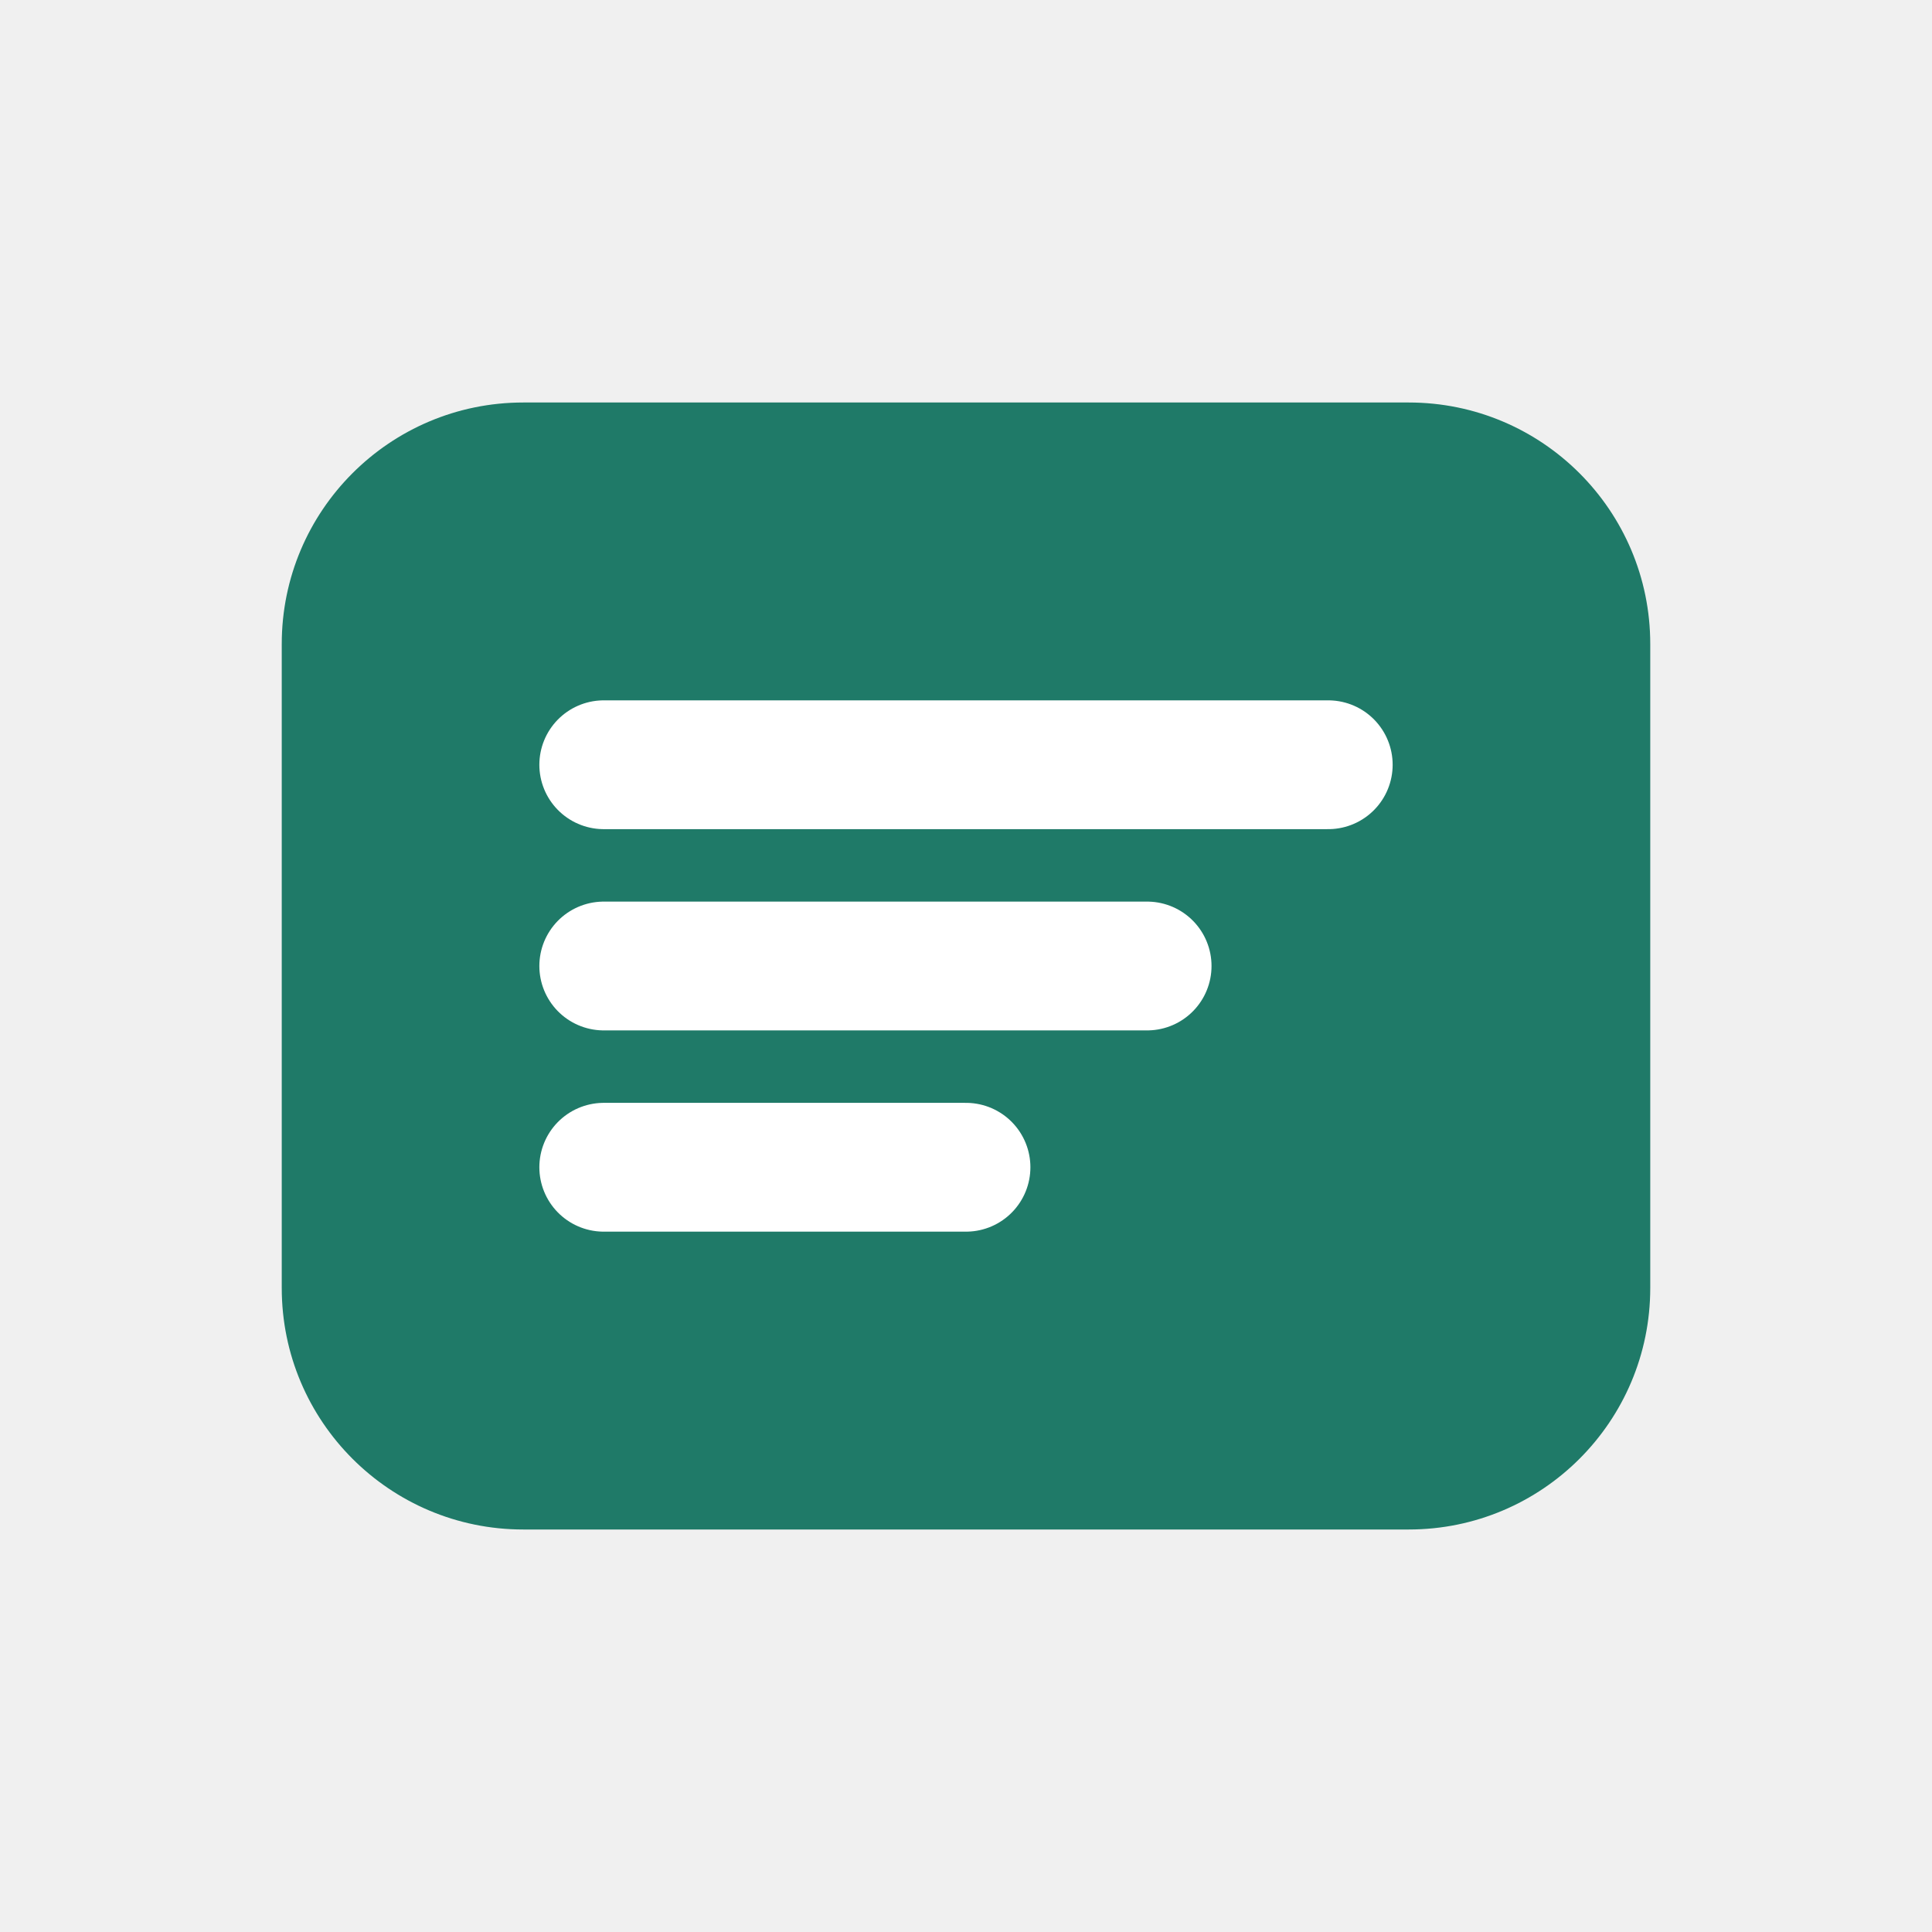
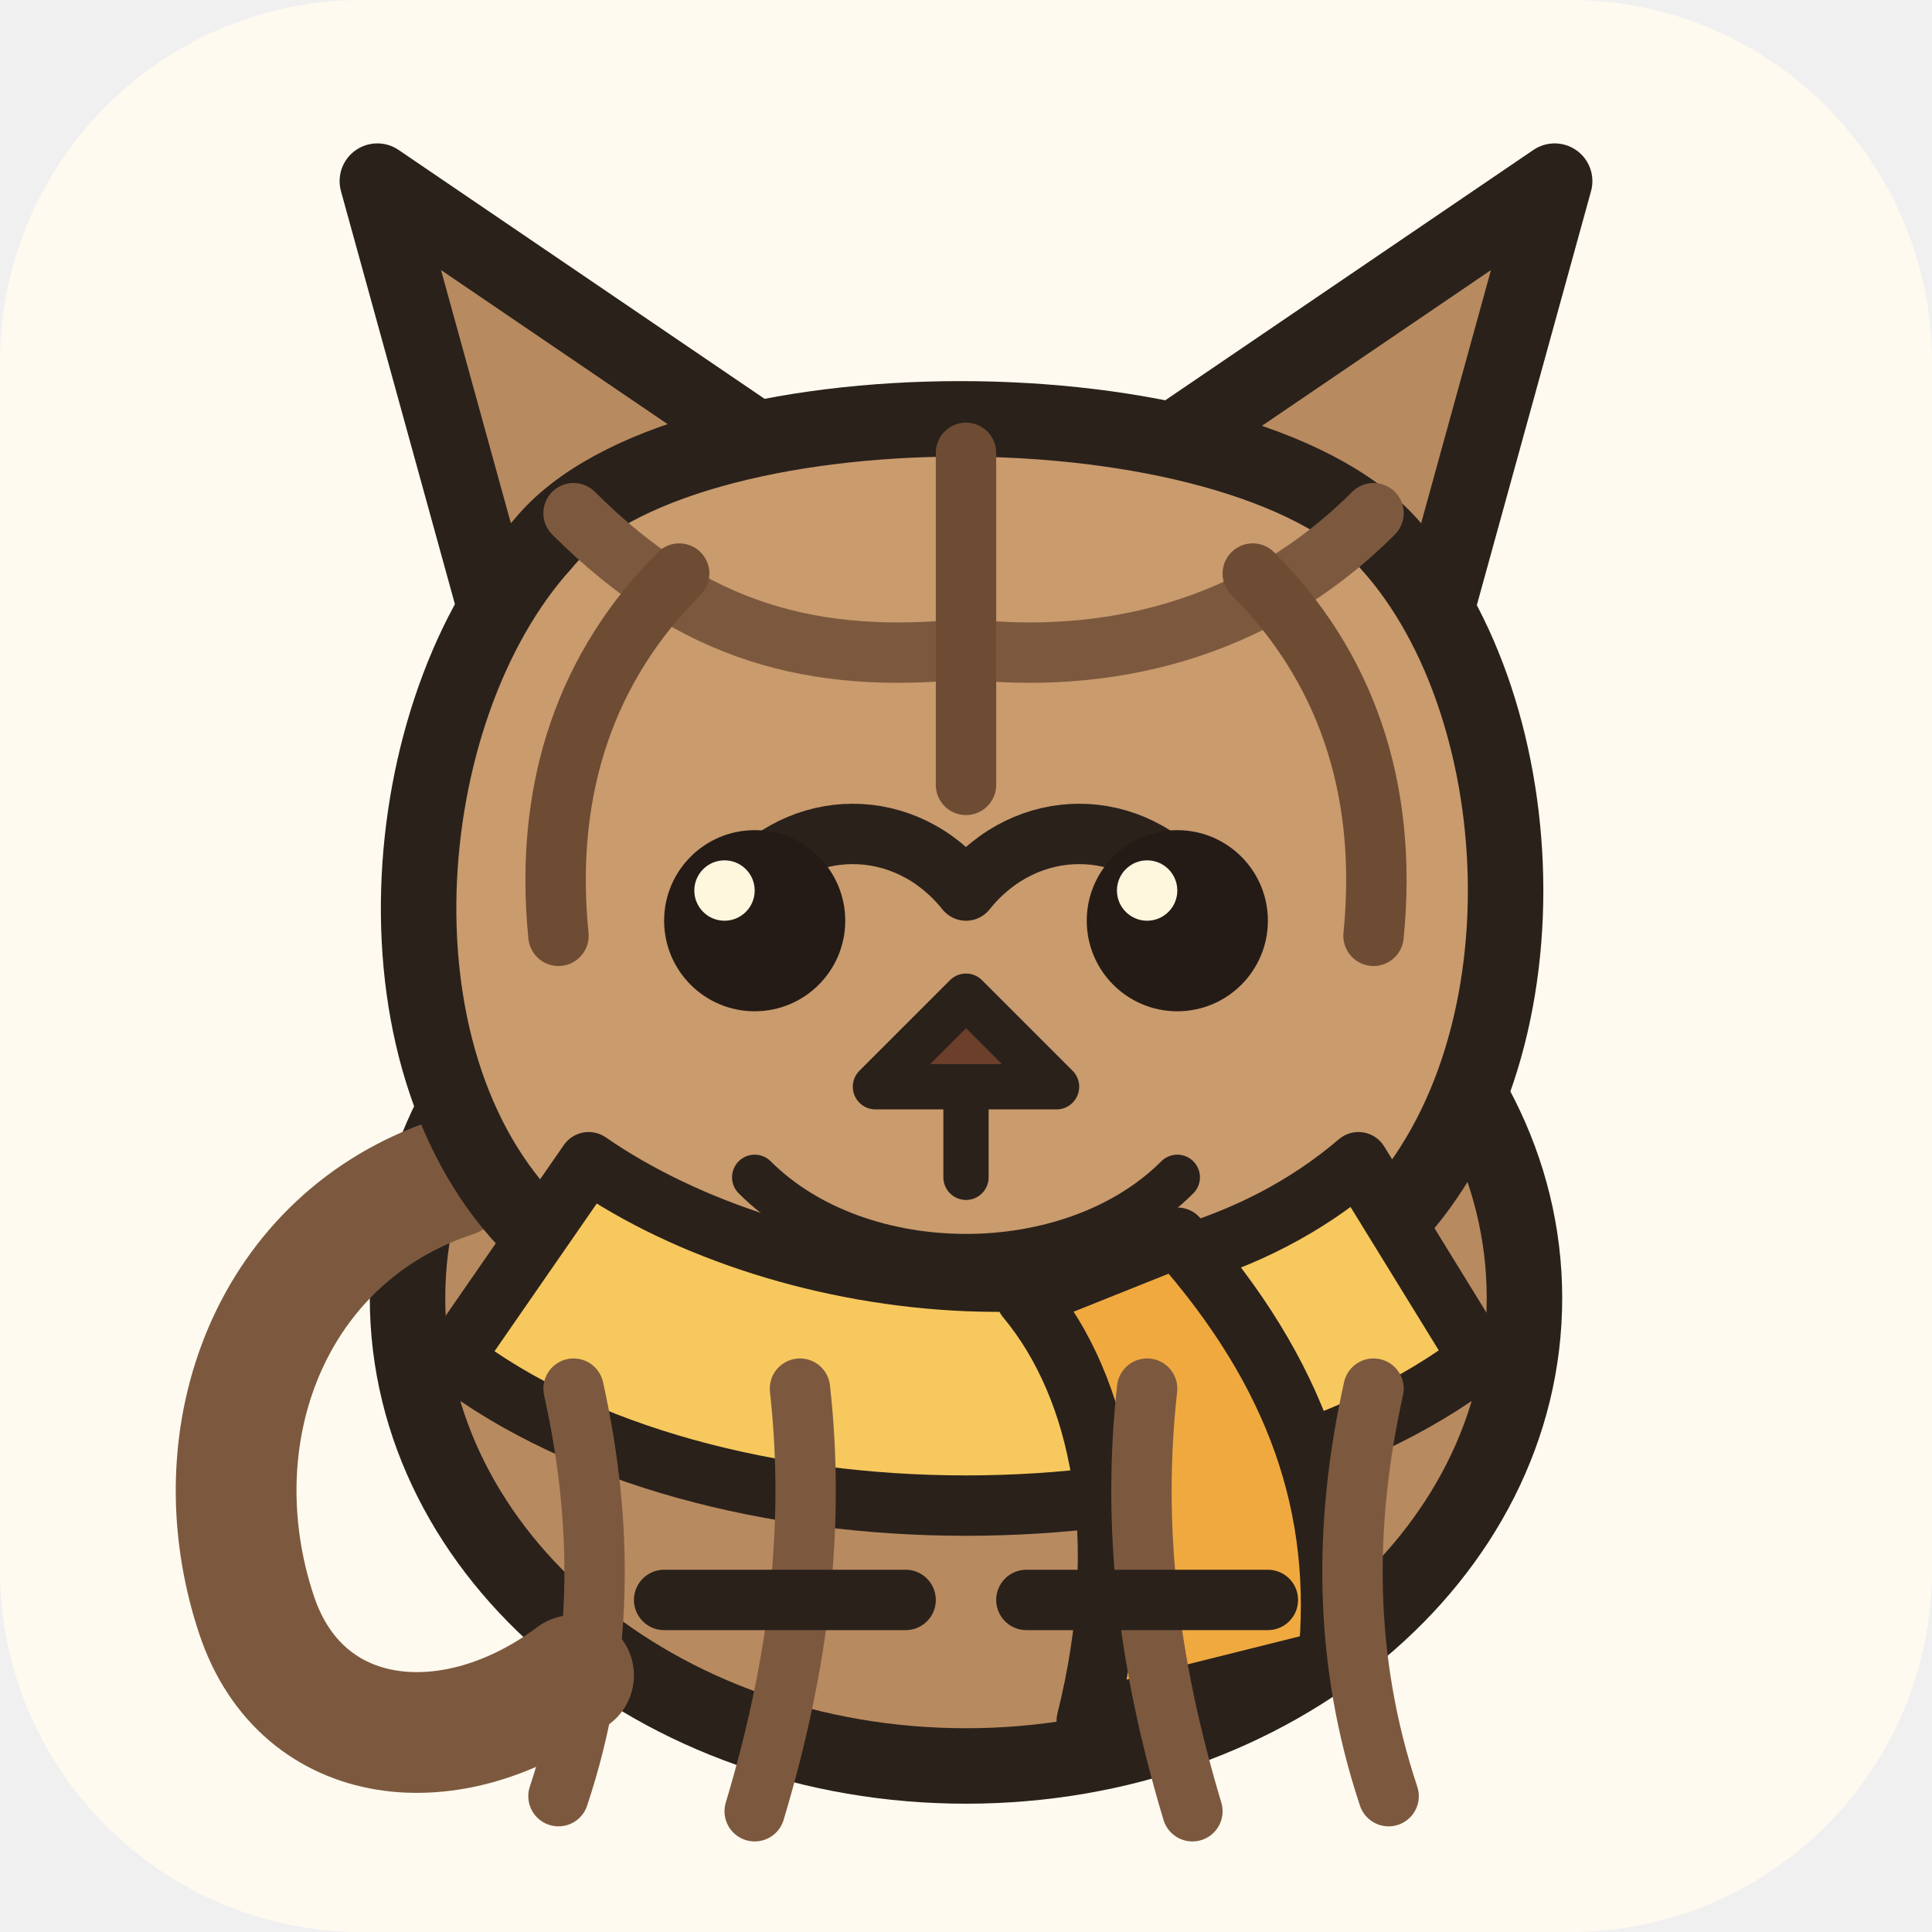
- <svg xmlns="http://www.w3.org/2000/svg" width="48" height="48" viewBox="0 0 48 48" role="img" aria-label="Tab Closer">
-   <rect x="7" y="10" width="34" height="28" rx="6" fill="#1f7a68" />
-   <path d="M15 19h18M15 24h13.5M15 29h9" stroke="#fff" stroke-width="3.2" stroke-linecap="round" />
+ <svg xmlns="http://www.w3.org/2000/svg" viewBox="0 0 128 128" role="img" aria-label="scarf tabby cat icon">
+   <rect width="128" height="128" rx="24" fill="#fffaf0" />
+   <ellipse cx="64" cy="86" rx="37" ry="31" fill="#b88a5f" stroke="#2a211b" stroke-width="5" />
+   <path d="M30 78c-12 4-17 17-13 29 3 9 13 10 21 4" fill="none" stroke="#7c593e" stroke-width="8" stroke-linecap="round" />
+   <path d="M33 41 25 12l25 17M95 41l8-29-25 17" fill="#b88a5f" stroke="#2a211b" stroke-width="5" stroke-linejoin="round" />
+   <path d="M36 36c9-11 46-11 56 0 10 11 11 35-1 46-12 12-42 12-55 0-12-11-10-35 0-46Z" fill="#c99b6d" stroke="#2a211b" stroke-width="5" />
+   <path d="M38 34c8 8 16 10 26 9 9 1 19-1 27-9" fill="none" stroke="#7c593e" stroke-width="4" stroke-linecap="round" />
+   <path d="M45 38c-6 6-9 14-8 24M83 38c6 6 9 14 8 24M64 30v22" fill="none" stroke="#6e4b33" stroke-width="4" stroke-linecap="round" />
+   <path d="M49 59c4-5 11-5 15 0M79 59c-4-5-11-5-15 0" fill="none" stroke="#2a211b" stroke-width="4" stroke-linecap="round" />
+   <circle cx="50" cy="61" r="6" fill="#241b16" />
+   <circle cx="78" cy="61" r="6" fill="#241b16" />
+   <circle cx="48" cy="59" r="2" fill="#fff6de" />
+   <circle cx="76" cy="59" r="2" fill="#fff6de" />
+   <path d="M64 66 58 72h12Z" fill="#6b3f2a" stroke="#2a211b" stroke-width="3" stroke-linejoin="round" />
+   <path d="M64 73v5M50 78c7 7 21 7 28 0" fill="none" stroke="#2a211b" stroke-width="3" stroke-linecap="round" />
+   <path d="M39 77c13 9 37 12 51 0l8 13c-17 13-51 13-68 0Z" fill="#f7c85e" stroke="#2a211b" stroke-width="4" stroke-linejoin="round" />
+   <path d="M68 86c5 6 7 16 4 28l16-4c1-10-2-19-10-28Z" fill="#f0a93f" stroke="#2a211b" stroke-width="4" stroke-linejoin="round" />
+   <path d="M38 92c2 9 2 18-1 27M53 92c1 9 0 18-3 28M76 92c-1 9 0 18 3 28M91 92c-2 9-2 18 1 27" fill="none" stroke="#7c593e" stroke-width="4" stroke-linecap="round" />
+   <path d="M44 106h16M68 106h16" stroke="#2a211b" stroke-width="4" stroke-linecap="round" />
</svg>
